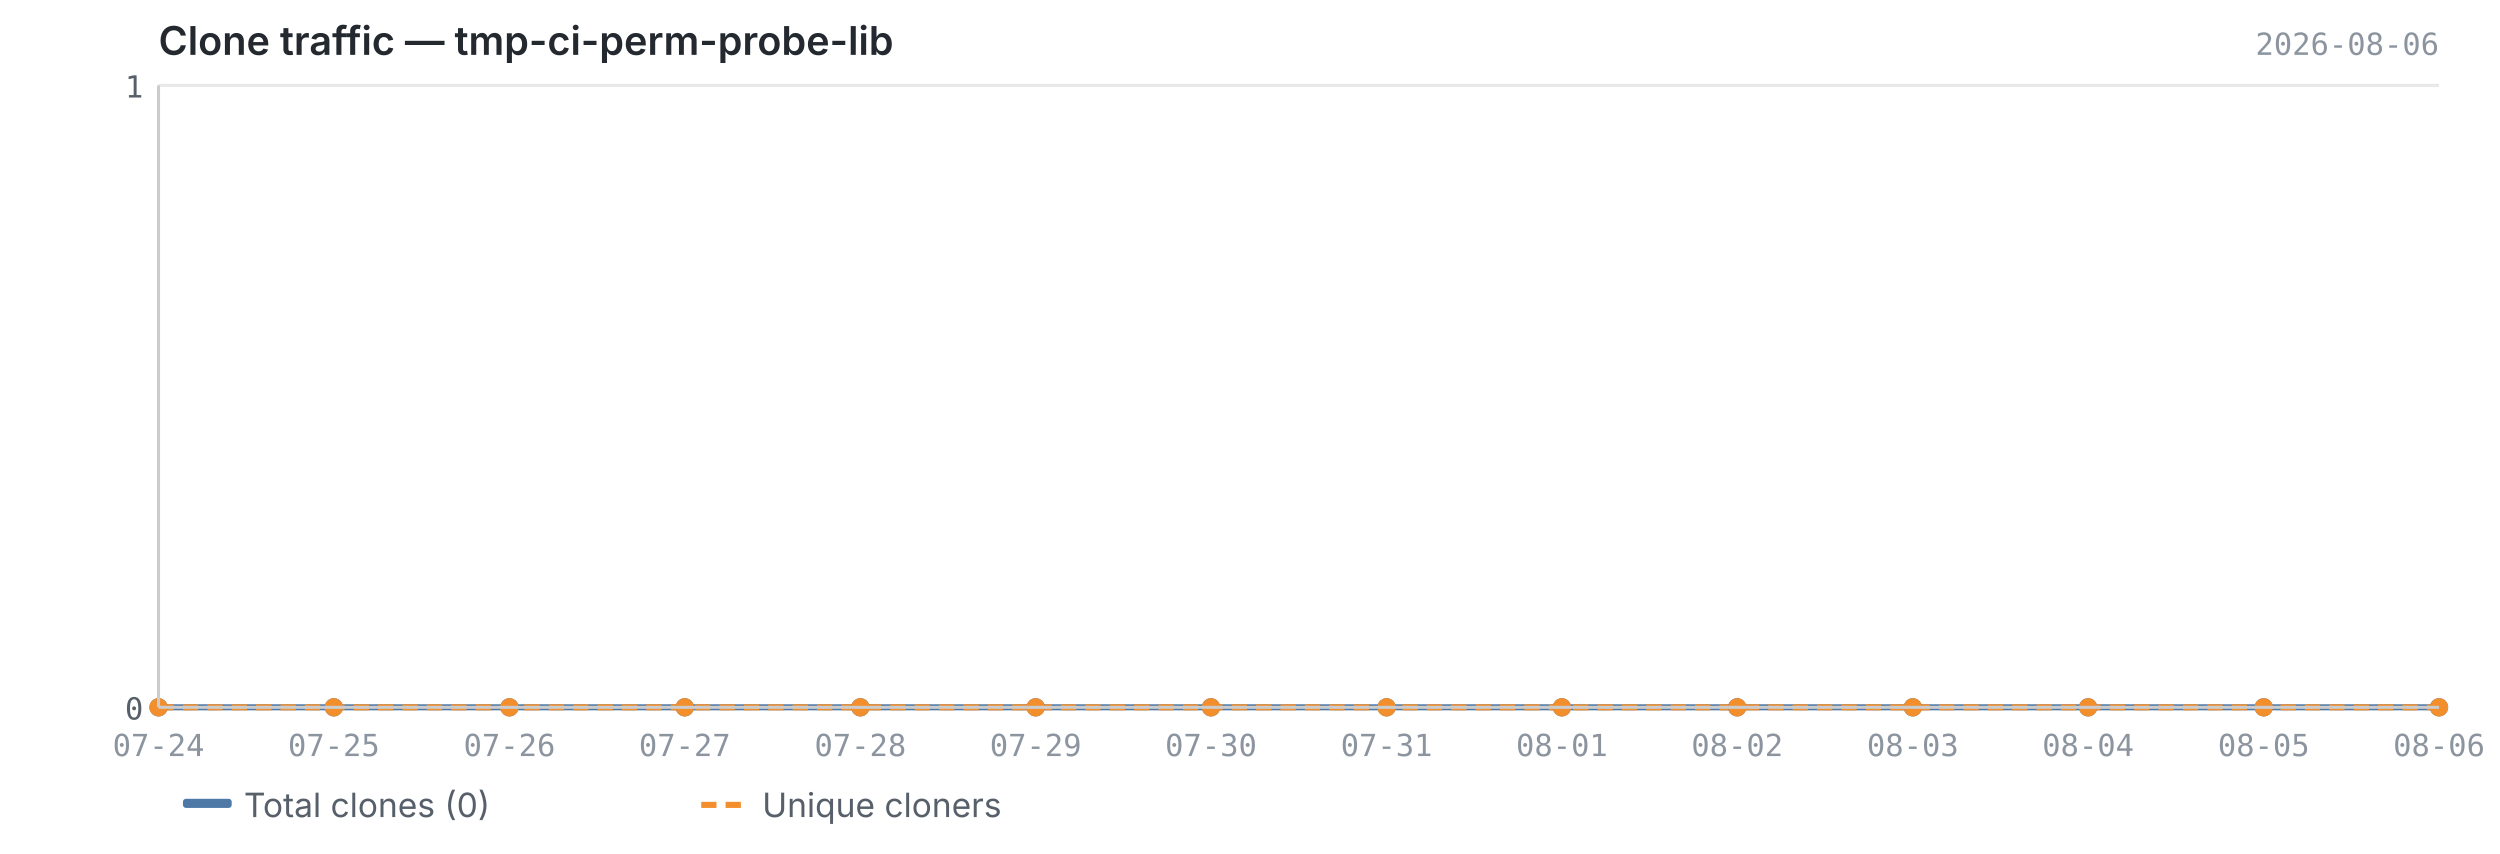
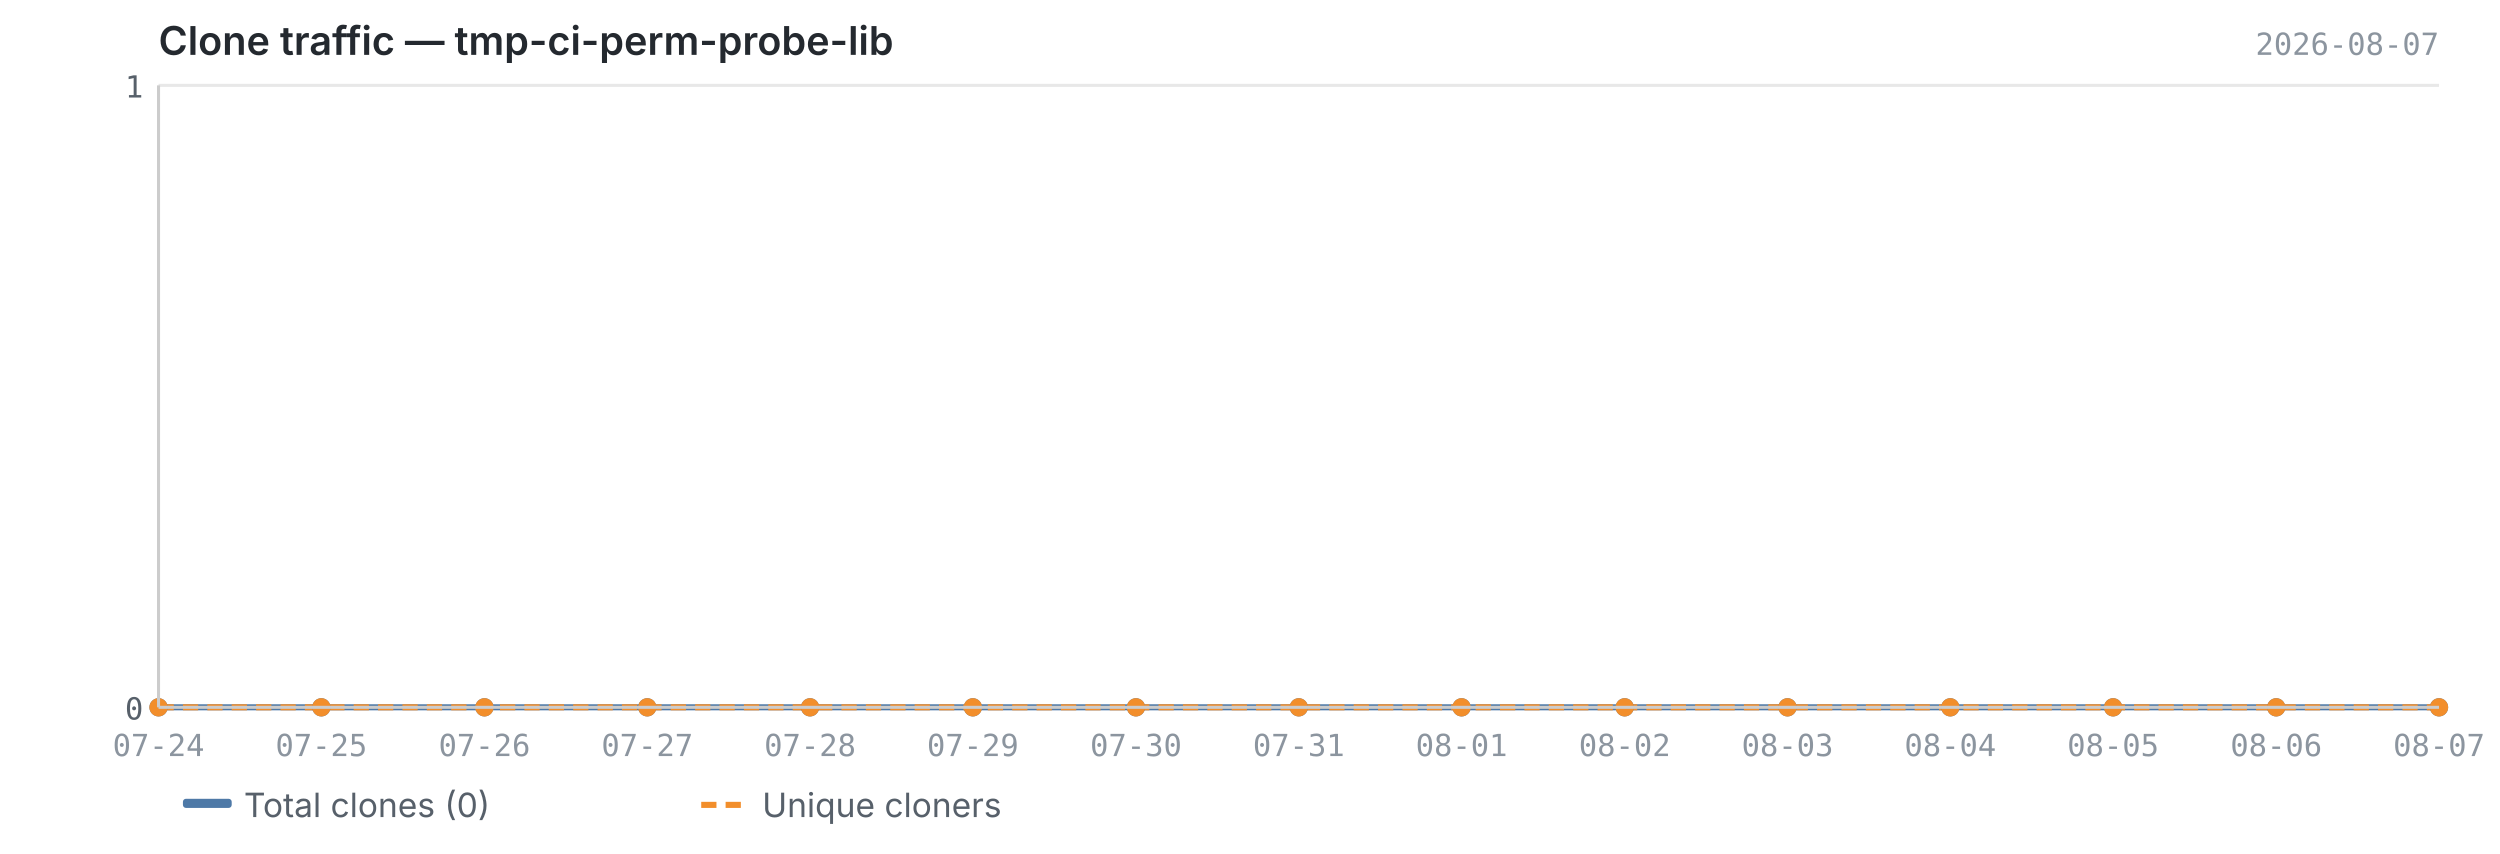
<svg xmlns="http://www.w3.org/2000/svg" viewBox="0 0 820 280" width="820" height="280">
  <text x="52" y="18" font-size="13" font-weight="600" fill="#24292f" font-family="-apple-system, BlinkMacSystemFont, 'Segoe UI', sans-serif">Clone traffic — tmp-ci-perm-probe-lib</text>
-   <text x="800" y="18" font-size="10" fill="#8c959f" font-family="ui-monospace, SFMono-Regular, 'SF Mono', Menlo, monospace" text-anchor="end">2026-08-06</text>
+   <text x="800" y="18" font-size="10" fill="#8c959f" font-family="ui-monospace, SFMono-Regular, 'SF Mono', Menlo, monospace" text-anchor="end">2026-08-07</text>
  <line x1="52" y1="232.0" x2="800" y2="232.0" stroke="#e8e8e8" stroke-width="1" />
  <line x1="52" y1="28.0" x2="800" y2="28.0" stroke="#e8e8e8" stroke-width="1" />
-   <path d="M52.0,232.0 L52.0,232.0 L109.5,232.0 L167.1,232.0 L224.6,232.0 L282.2,232.0 L339.7,232.0 L397.2,232.0 L454.8,232.0 L512.3,232.0 L569.8,232.0 L627.4,232.0 L684.9,232.0 L742.5,232.0 L800.0,232.0 L800.0,232.0 L52.0,232.0Z" fill="#4e79a7" opacity="0.12" />
-   <polyline points="52.0,232.0 109.5,232.0 167.1,232.0 224.6,232.0 282.2,232.0 339.7,232.0 397.2,232.0 454.8,232.0 512.3,232.0 569.8,232.0 627.4,232.0 684.9,232.0 742.5,232.0 800.0,232.0" fill="none" stroke="#4e79a7" stroke-width="2" stroke-linejoin="round" />
-   <polyline points="52.0,232.0 109.5,232.0 167.1,232.0 224.6,232.0 282.2,232.0 339.7,232.0 397.2,232.0 454.8,232.0 512.3,232.0 569.8,232.0 627.4,232.0 684.9,232.0 742.5,232.0 800.0,232.0" fill="none" stroke="#f28e2b" stroke-width="2" stroke-linejoin="round" stroke-dasharray="5,3" />
+   <path d="M52.0,232.0 L52.0,232.0 L105.4,232.0 L158.9,232.0 L212.3,232.0 L265.7,232.0 L319.1,232.0 L372.6,232.0 L426.0,232.0 L479.4,232.0 L532.9,232.0 L586.3,232.0 L639.7,232.0 L693.1,232.0 L746.6,232.0 L800.0,232.0 L800.0,232.0 L52.0,232.0Z" fill="#4e79a7" opacity="0.12" />
+   <polyline points="52.0,232.0 105.4,232.0 158.9,232.0 212.3,232.0 265.7,232.0 319.1,232.0 372.6,232.0 426.0,232.0 479.4,232.0 532.9,232.0 586.3,232.0 639.7,232.0 693.1,232.0 746.6,232.0 800.0,232.0" fill="none" stroke="#4e79a7" stroke-width="2" stroke-linejoin="round" />
+   <polyline points="52.0,232.0 105.4,232.0 158.9,232.0 212.3,232.0 265.7,232.0 319.1,232.0 372.6,232.0 426.0,232.0 479.4,232.0 532.9,232.0 586.3,232.0 639.7,232.0 693.1,232.0 746.6,232.0 800.0,232.0" fill="none" stroke="#f28e2b" stroke-width="2" stroke-linejoin="round" stroke-dasharray="5,3" />
  <circle cx="52.0" cy="232.0" r="3" fill="#4e79a7" />
-   <circle cx="109.5" cy="232.0" r="3" fill="#4e79a7" />
-   <circle cx="167.1" cy="232.0" r="3" fill="#4e79a7" />
-   <circle cx="224.6" cy="232.0" r="3" fill="#4e79a7" />
-   <circle cx="282.2" cy="232.0" r="3" fill="#4e79a7" />
-   <circle cx="339.7" cy="232.0" r="3" fill="#4e79a7" />
-   <circle cx="397.2" cy="232.0" r="3" fill="#4e79a7" />
-   <circle cx="454.8" cy="232.0" r="3" fill="#4e79a7" />
-   <circle cx="512.3" cy="232.0" r="3" fill="#4e79a7" />
-   <circle cx="569.8" cy="232.0" r="3" fill="#4e79a7" />
-   <circle cx="627.4" cy="232.0" r="3" fill="#4e79a7" />
-   <circle cx="684.9" cy="232.0" r="3" fill="#4e79a7" />
-   <circle cx="742.5" cy="232.0" r="3" fill="#4e79a7" />
+   <circle cx="105.4" cy="232.0" r="3" fill="#4e79a7" />
+   <circle cx="158.9" cy="232.0" r="3" fill="#4e79a7" />
+   <circle cx="212.3" cy="232.0" r="3" fill="#4e79a7" />
+   <circle cx="265.7" cy="232.0" r="3" fill="#4e79a7" />
+   <circle cx="319.1" cy="232.0" r="3" fill="#4e79a7" />
+   <circle cx="372.6" cy="232.0" r="3" fill="#4e79a7" />
+   <circle cx="426.0" cy="232.0" r="3" fill="#4e79a7" />
+   <circle cx="479.4" cy="232.0" r="3" fill="#4e79a7" />
+   <circle cx="532.9" cy="232.0" r="3" fill="#4e79a7" />
+   <circle cx="586.3" cy="232.0" r="3" fill="#4e79a7" />
+   <circle cx="639.7" cy="232.0" r="3" fill="#4e79a7" />
+   <circle cx="693.1" cy="232.0" r="3" fill="#4e79a7" />
+   <circle cx="746.6" cy="232.0" r="3" fill="#4e79a7" />
  <circle cx="800.0" cy="232.0" r="3" fill="#4e79a7" />
  <circle cx="52.0" cy="232.0" r="3" fill="#f28e2b" />
-   <circle cx="109.5" cy="232.0" r="3" fill="#f28e2b" />
-   <circle cx="167.1" cy="232.0" r="3" fill="#f28e2b" />
-   <circle cx="224.6" cy="232.0" r="3" fill="#f28e2b" />
-   <circle cx="282.2" cy="232.0" r="3" fill="#f28e2b" />
-   <circle cx="339.7" cy="232.0" r="3" fill="#f28e2b" />
-   <circle cx="397.2" cy="232.0" r="3" fill="#f28e2b" />
-   <circle cx="454.8" cy="232.0" r="3" fill="#f28e2b" />
-   <circle cx="512.3" cy="232.0" r="3" fill="#f28e2b" />
-   <circle cx="569.8" cy="232.0" r="3" fill="#f28e2b" />
-   <circle cx="627.4" cy="232.0" r="3" fill="#f28e2b" />
-   <circle cx="684.9" cy="232.0" r="3" fill="#f28e2b" />
-   <circle cx="742.5" cy="232.0" r="3" fill="#f28e2b" />
+   <circle cx="105.4" cy="232.0" r="3" fill="#f28e2b" />
+   <circle cx="158.9" cy="232.0" r="3" fill="#f28e2b" />
+   <circle cx="212.3" cy="232.0" r="3" fill="#f28e2b" />
+   <circle cx="265.7" cy="232.0" r="3" fill="#f28e2b" />
+   <circle cx="319.1" cy="232.0" r="3" fill="#f28e2b" />
+   <circle cx="372.6" cy="232.0" r="3" fill="#f28e2b" />
+   <circle cx="426.0" cy="232.0" r="3" fill="#f28e2b" />
+   <circle cx="479.4" cy="232.0" r="3" fill="#f28e2b" />
+   <circle cx="532.9" cy="232.0" r="3" fill="#f28e2b" />
+   <circle cx="586.3" cy="232.0" r="3" fill="#f28e2b" />
+   <circle cx="639.7" cy="232.0" r="3" fill="#f28e2b" />
+   <circle cx="693.1" cy="232.0" r="3" fill="#f28e2b" />
+   <circle cx="746.6" cy="232.0" r="3" fill="#f28e2b" />
  <circle cx="800.0" cy="232.0" r="3" fill="#f28e2b" />
  <line x1="52" y1="28" x2="52" y2="232" stroke="#cccccc" stroke-width="1" />
  <line x1="52" y1="232" x2="800" y2="232" stroke="#cccccc" stroke-width="1" />
  <text x="47" y="236.0" text-anchor="end" font-size="10" fill="#57606a" font-family="ui-monospace, SFMono-Regular, 'SF Mono', Menlo, monospace">0</text>
  <text x="47" y="32.0" text-anchor="end" font-size="10" fill="#57606a" font-family="ui-monospace, SFMono-Regular, 'SF Mono', Menlo, monospace">1</text>
  <text x="52.0" y="248" text-anchor="middle" font-size="10" fill="#8c959f" font-family="ui-monospace, SFMono-Regular, 'SF Mono', Menlo, monospace">07-24</text>
-   <text x="109.5" y="248" text-anchor="middle" font-size="10" fill="#8c959f" font-family="ui-monospace, SFMono-Regular, 'SF Mono', Menlo, monospace">07-25</text>
-   <text x="167.1" y="248" text-anchor="middle" font-size="10" fill="#8c959f" font-family="ui-monospace, SFMono-Regular, 'SF Mono', Menlo, monospace">07-26</text>
-   <text x="224.6" y="248" text-anchor="middle" font-size="10" fill="#8c959f" font-family="ui-monospace, SFMono-Regular, 'SF Mono', Menlo, monospace">07-27</text>
-   <text x="282.2" y="248" text-anchor="middle" font-size="10" fill="#8c959f" font-family="ui-monospace, SFMono-Regular, 'SF Mono', Menlo, monospace">07-28</text>
-   <text x="339.7" y="248" text-anchor="middle" font-size="10" fill="#8c959f" font-family="ui-monospace, SFMono-Regular, 'SF Mono', Menlo, monospace">07-29</text>
-   <text x="397.2" y="248" text-anchor="middle" font-size="10" fill="#8c959f" font-family="ui-monospace, SFMono-Regular, 'SF Mono', Menlo, monospace">07-30</text>
-   <text x="454.8" y="248" text-anchor="middle" font-size="10" fill="#8c959f" font-family="ui-monospace, SFMono-Regular, 'SF Mono', Menlo, monospace">07-31</text>
-   <text x="512.3" y="248" text-anchor="middle" font-size="10" fill="#8c959f" font-family="ui-monospace, SFMono-Regular, 'SF Mono', Menlo, monospace">08-01</text>
-   <text x="569.8" y="248" text-anchor="middle" font-size="10" fill="#8c959f" font-family="ui-monospace, SFMono-Regular, 'SF Mono', Menlo, monospace">08-02</text>
-   <text x="627.4" y="248" text-anchor="middle" font-size="10" fill="#8c959f" font-family="ui-monospace, SFMono-Regular, 'SF Mono', Menlo, monospace">08-03</text>
-   <text x="684.9" y="248" text-anchor="middle" font-size="10" fill="#8c959f" font-family="ui-monospace, SFMono-Regular, 'SF Mono', Menlo, monospace">08-04</text>
-   <text x="742.5" y="248" text-anchor="middle" font-size="10" fill="#8c959f" font-family="ui-monospace, SFMono-Regular, 'SF Mono', Menlo, monospace">08-05</text>
-   <text x="800.0" y="248" text-anchor="middle" font-size="10" fill="#8c959f" font-family="ui-monospace, SFMono-Regular, 'SF Mono', Menlo, monospace">08-06</text>
+   <text x="105.4" y="248" text-anchor="middle" font-size="10" fill="#8c959f" font-family="ui-monospace, SFMono-Regular, 'SF Mono', Menlo, monospace">07-25</text>
+   <text x="158.9" y="248" text-anchor="middle" font-size="10" fill="#8c959f" font-family="ui-monospace, SFMono-Regular, 'SF Mono', Menlo, monospace">07-26</text>
+   <text x="212.3" y="248" text-anchor="middle" font-size="10" fill="#8c959f" font-family="ui-monospace, SFMono-Regular, 'SF Mono', Menlo, monospace">07-27</text>
+   <text x="265.7" y="248" text-anchor="middle" font-size="10" fill="#8c959f" font-family="ui-monospace, SFMono-Regular, 'SF Mono', Menlo, monospace">07-28</text>
+   <text x="319.1" y="248" text-anchor="middle" font-size="10" fill="#8c959f" font-family="ui-monospace, SFMono-Regular, 'SF Mono', Menlo, monospace">07-29</text>
+   <text x="372.6" y="248" text-anchor="middle" font-size="10" fill="#8c959f" font-family="ui-monospace, SFMono-Regular, 'SF Mono', Menlo, monospace">07-30</text>
+   <text x="426.0" y="248" text-anchor="middle" font-size="10" fill="#8c959f" font-family="ui-monospace, SFMono-Regular, 'SF Mono', Menlo, monospace">07-31</text>
+   <text x="479.4" y="248" text-anchor="middle" font-size="10" fill="#8c959f" font-family="ui-monospace, SFMono-Regular, 'SF Mono', Menlo, monospace">08-01</text>
+   <text x="532.9" y="248" text-anchor="middle" font-size="10" fill="#8c959f" font-family="ui-monospace, SFMono-Regular, 'SF Mono', Menlo, monospace">08-02</text>
+   <text x="586.3" y="248" text-anchor="middle" font-size="10" fill="#8c959f" font-family="ui-monospace, SFMono-Regular, 'SF Mono', Menlo, monospace">08-03</text>
+   <text x="639.7" y="248" text-anchor="middle" font-size="10" fill="#8c959f" font-family="ui-monospace, SFMono-Regular, 'SF Mono', Menlo, monospace">08-04</text>
+   <text x="693.1" y="248" text-anchor="middle" font-size="10" fill="#8c959f" font-family="ui-monospace, SFMono-Regular, 'SF Mono', Menlo, monospace">08-05</text>
+   <text x="746.6" y="248" text-anchor="middle" font-size="10" fill="#8c959f" font-family="ui-monospace, SFMono-Regular, 'SF Mono', Menlo, monospace">08-06</text>
+   <text x="800.0" y="248" text-anchor="middle" font-size="10" fill="#8c959f" font-family="ui-monospace, SFMono-Regular, 'SF Mono', Menlo, monospace">08-07</text>
  <rect x="60" y="262" width="16" height="3" fill="#4e79a7" rx="1" />
  <text x="80" y="268" font-size="11" fill="#57606a" font-family="-apple-system, BlinkMacSystemFont, 'Segoe UI', sans-serif">Total clones (0)</text>
  <line x1="230" y1="264" x2="246" y2="264" stroke="#f28e2b" stroke-width="2" stroke-dasharray="5,3" />
  <text x="250" y="268" font-size="11" fill="#57606a" font-family="-apple-system, BlinkMacSystemFont, 'Segoe UI', sans-serif">Unique cloners</text>
</svg>
